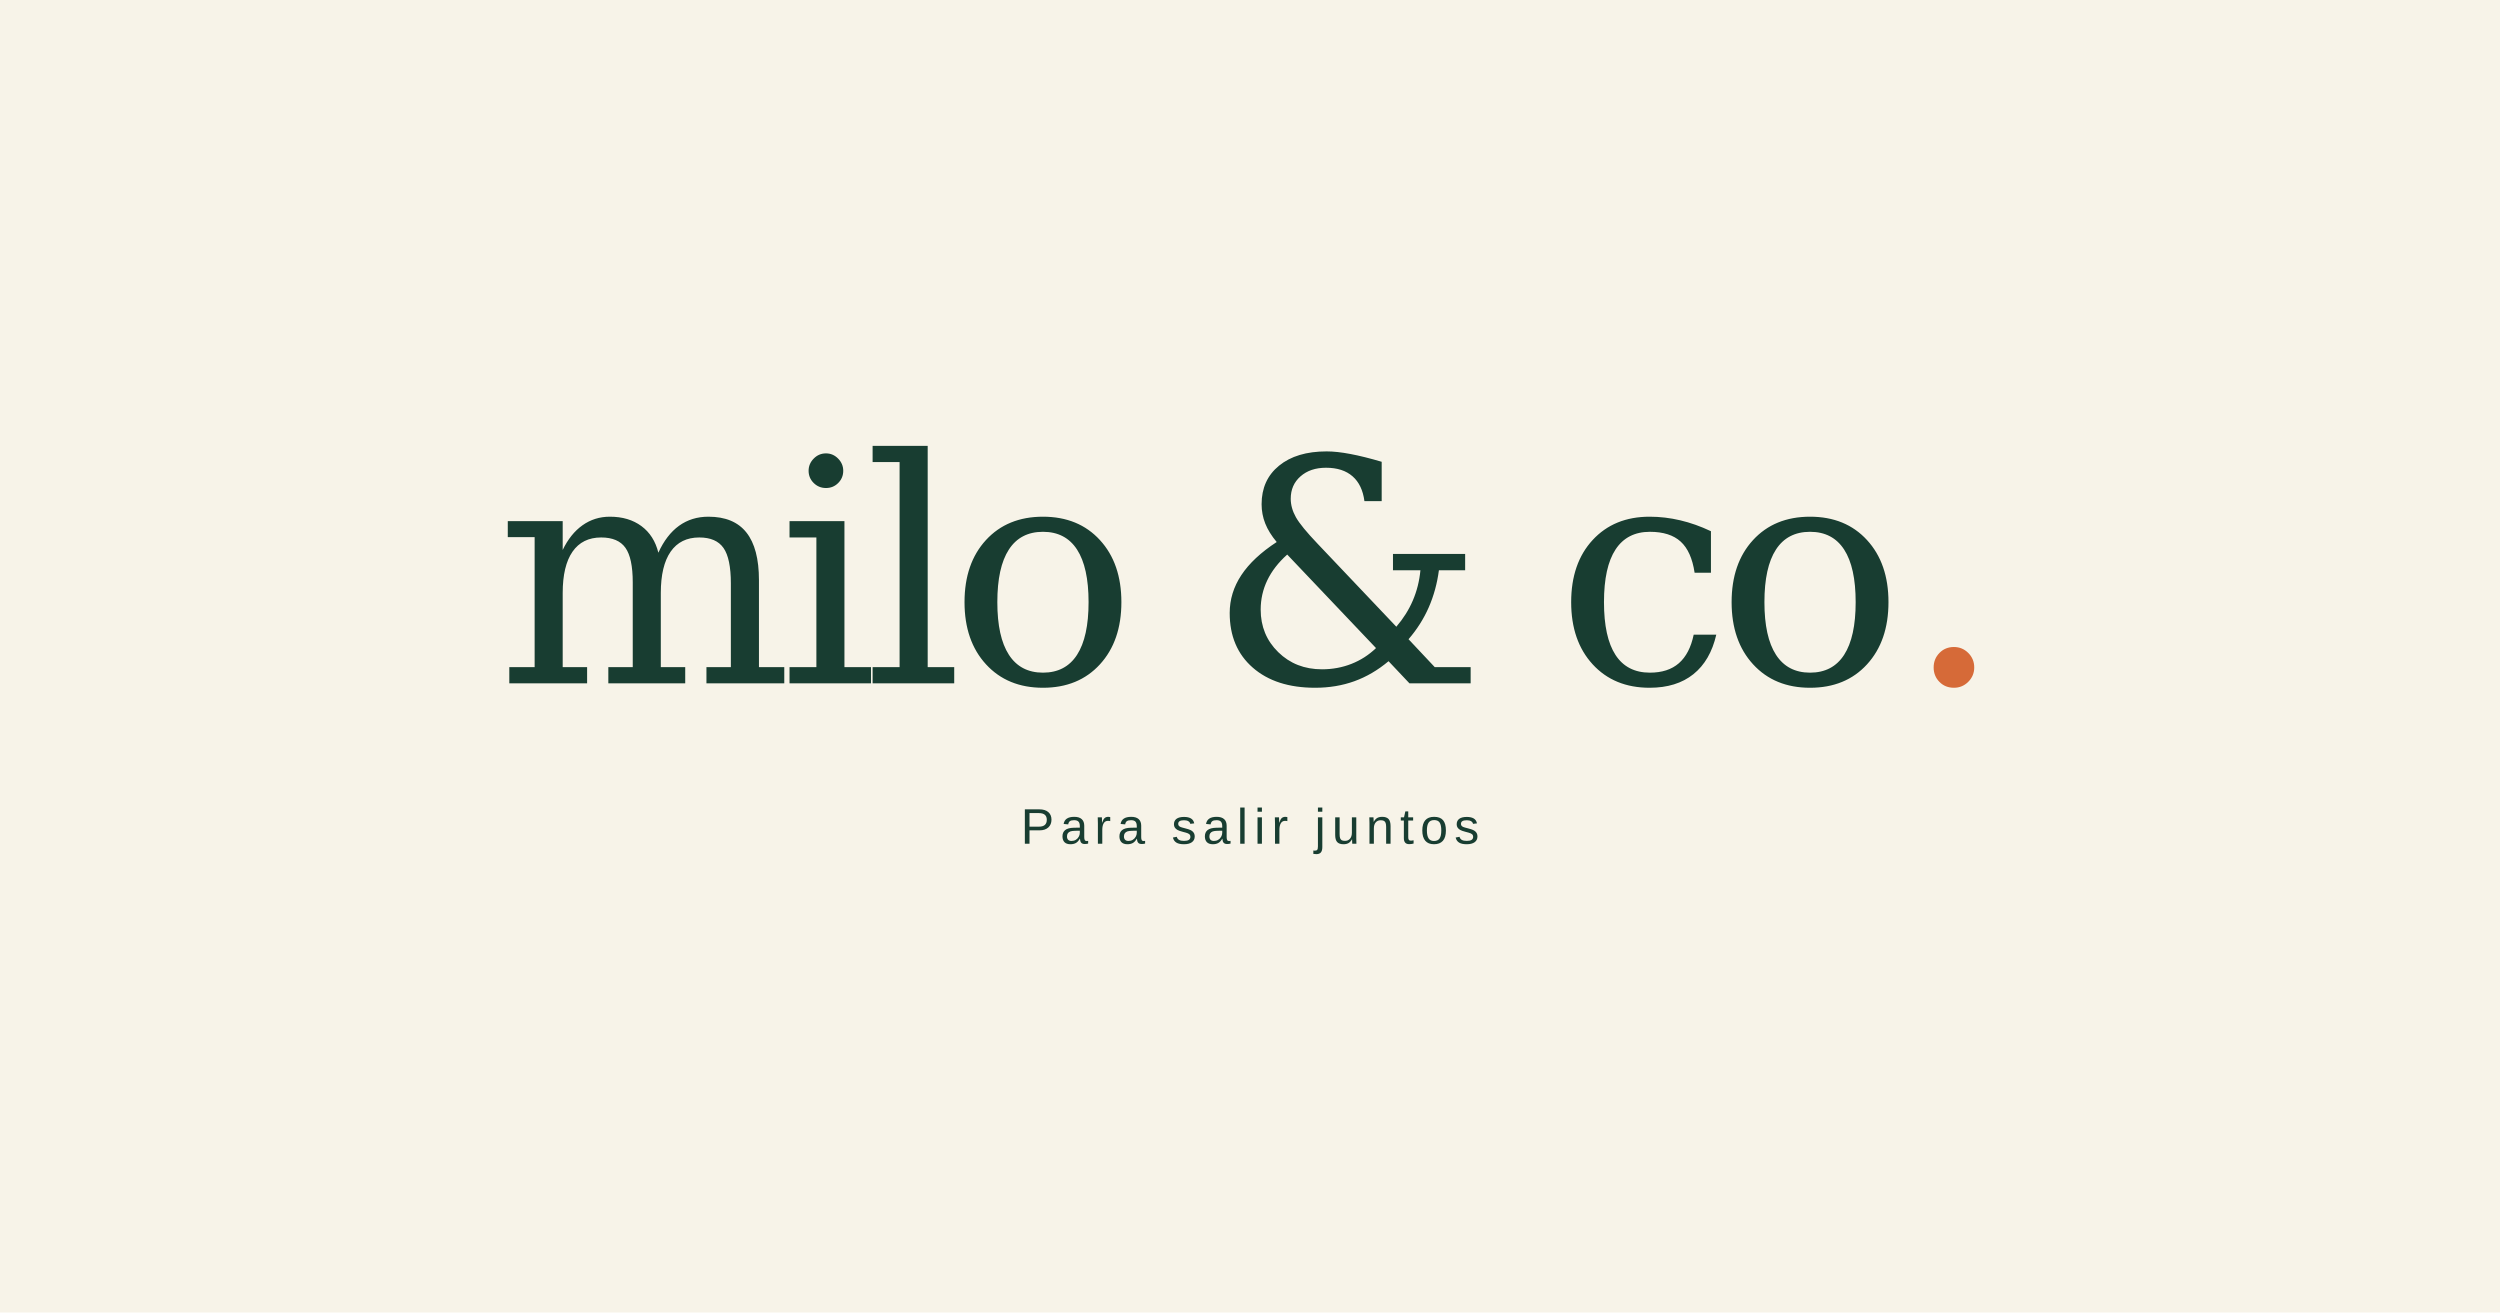
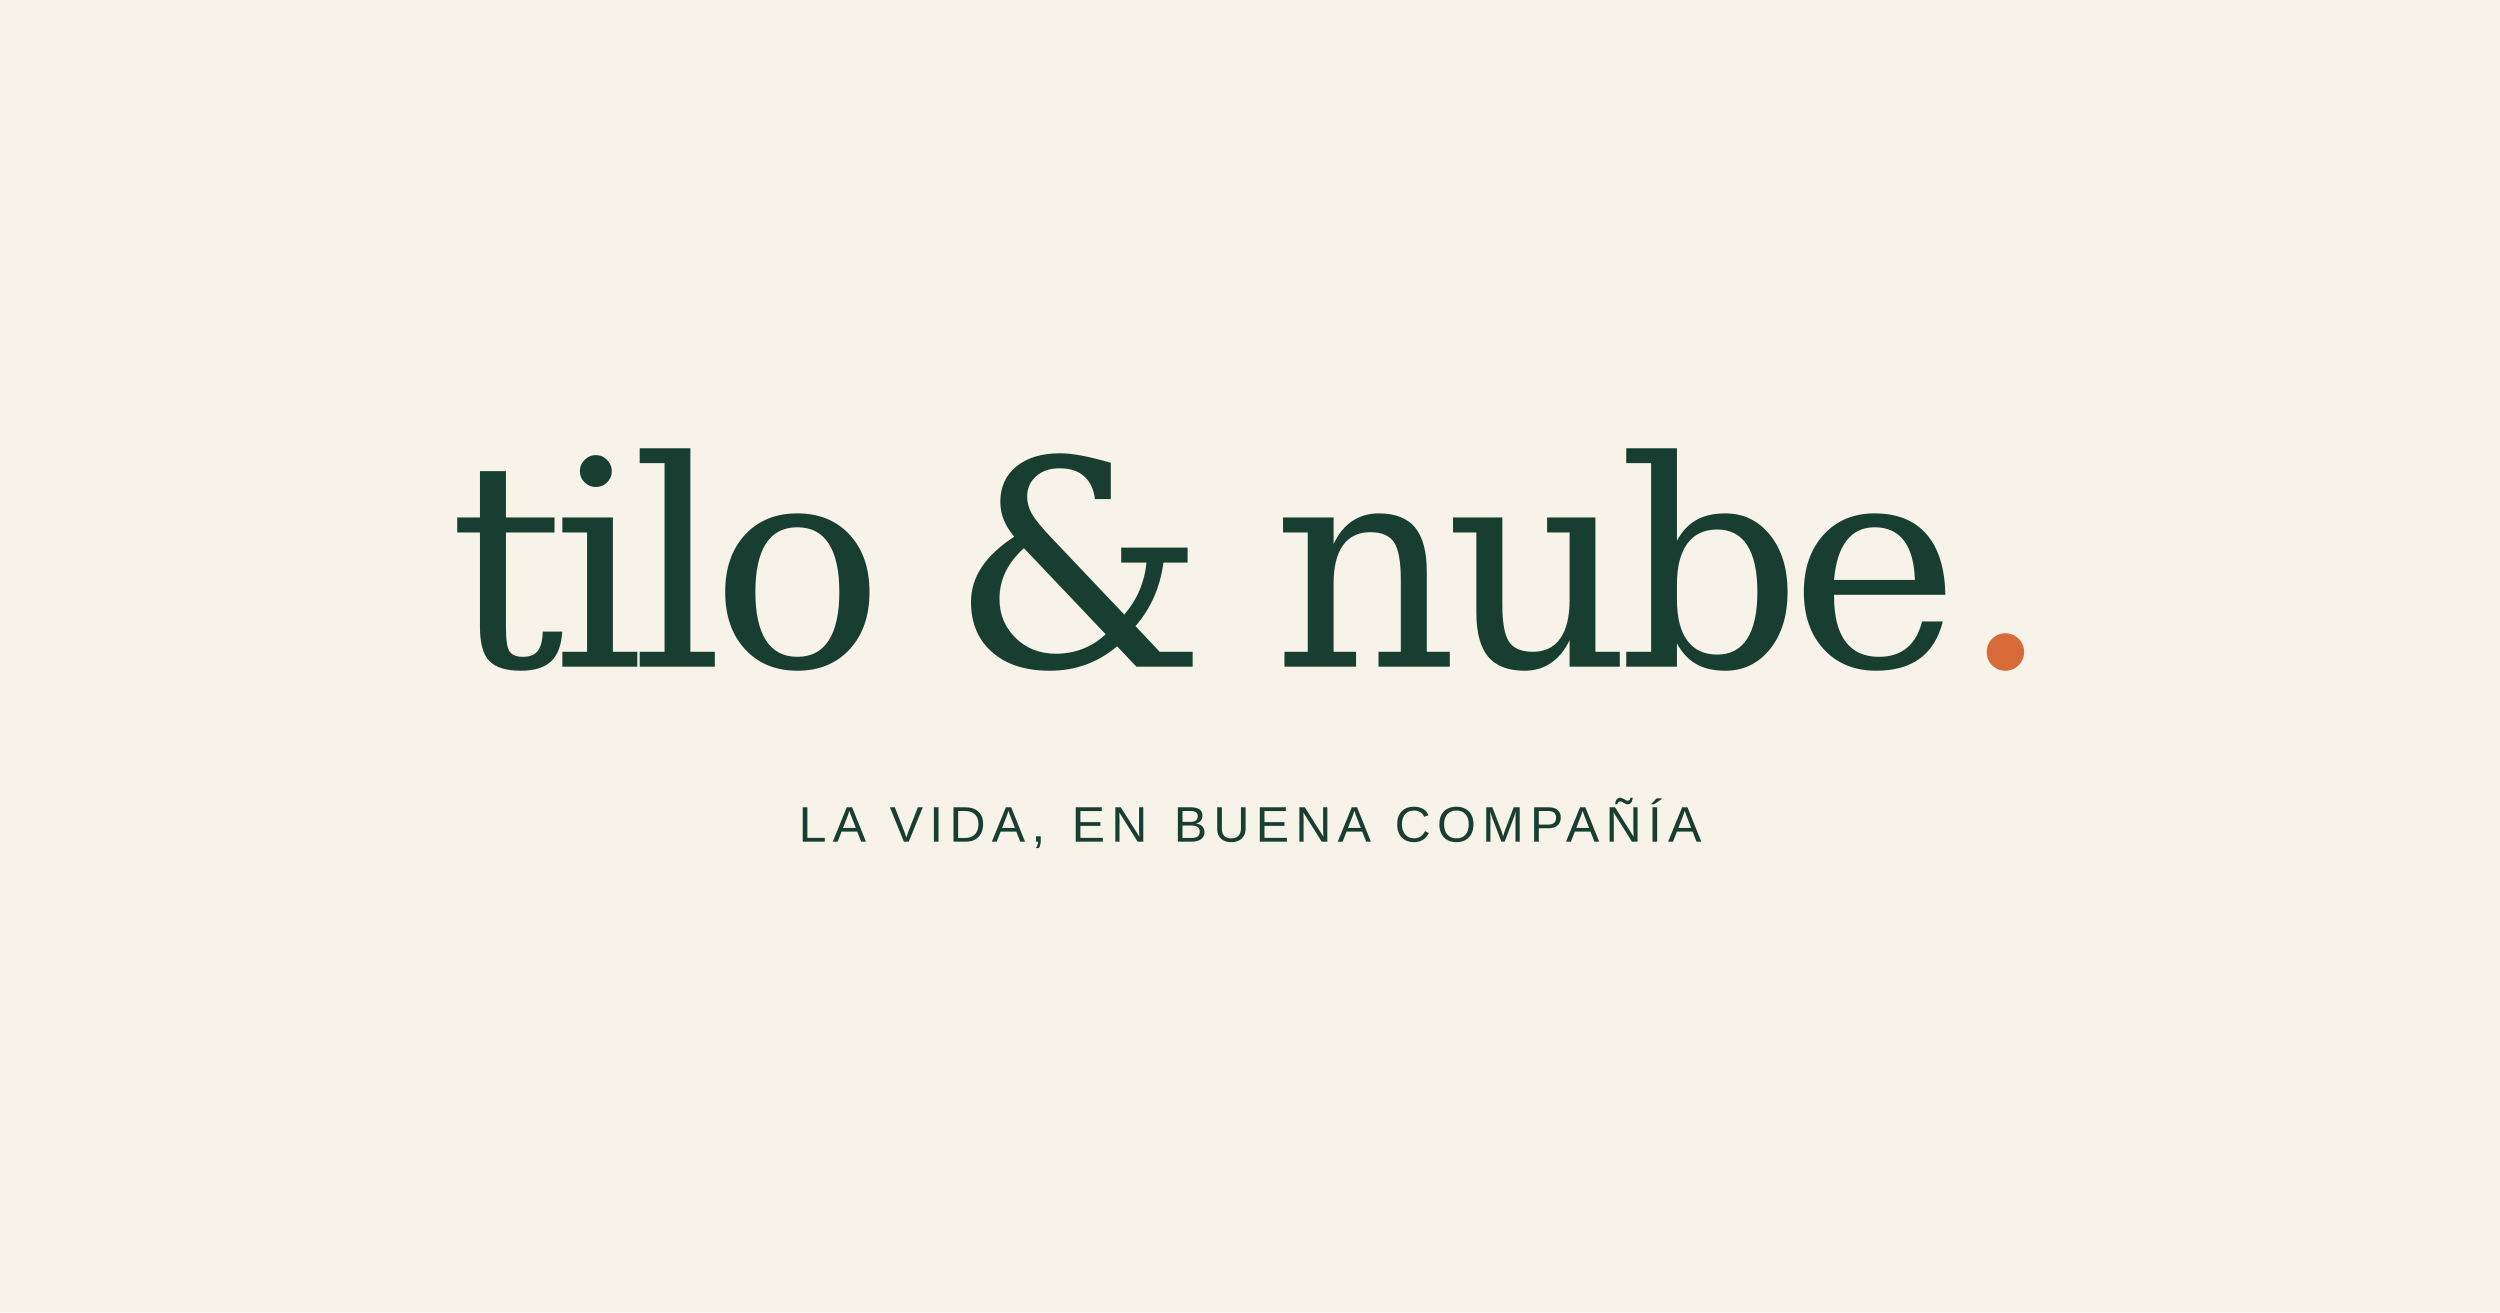
<svg xmlns="http://www.w3.org/2000/svg" width="1200" height="630" viewBox="0 0 1200 630">
  <rect width="1200" height="630" fill="#f7f3e8" />
-   <text x="600" y="328" text-anchor="middle" font-family="Georgia,DejaVu Serif,serif" font-size="150" letter-spacing="-7" fill="#183d31">milo &amp; co<tspan fill="#d66a38">.</tspan>
+   <text x="600" y="320" text-anchor="middle" font-family="Georgia,DejaVu Serif,serif" font-size="138" letter-spacing="-6" fill="#183d31">tilo &amp; nube<tspan fill="#d66a38">.</tspan>
  </text>
-   <text x="600" y="405" text-anchor="middle" font-family="Arial,DejaVu Sans,sans-serif" font-size="24" letter-spacing="3" fill="#183d31">Para salir juntos</text>
+   <text x="600" y="404" text-anchor="middle" font-family="Arial,DejaVu Sans,sans-serif" font-size="24" letter-spacing="3" fill="#183d31">LA VIDA, EN BUENA COMPAÑÍA</text>
</svg>
